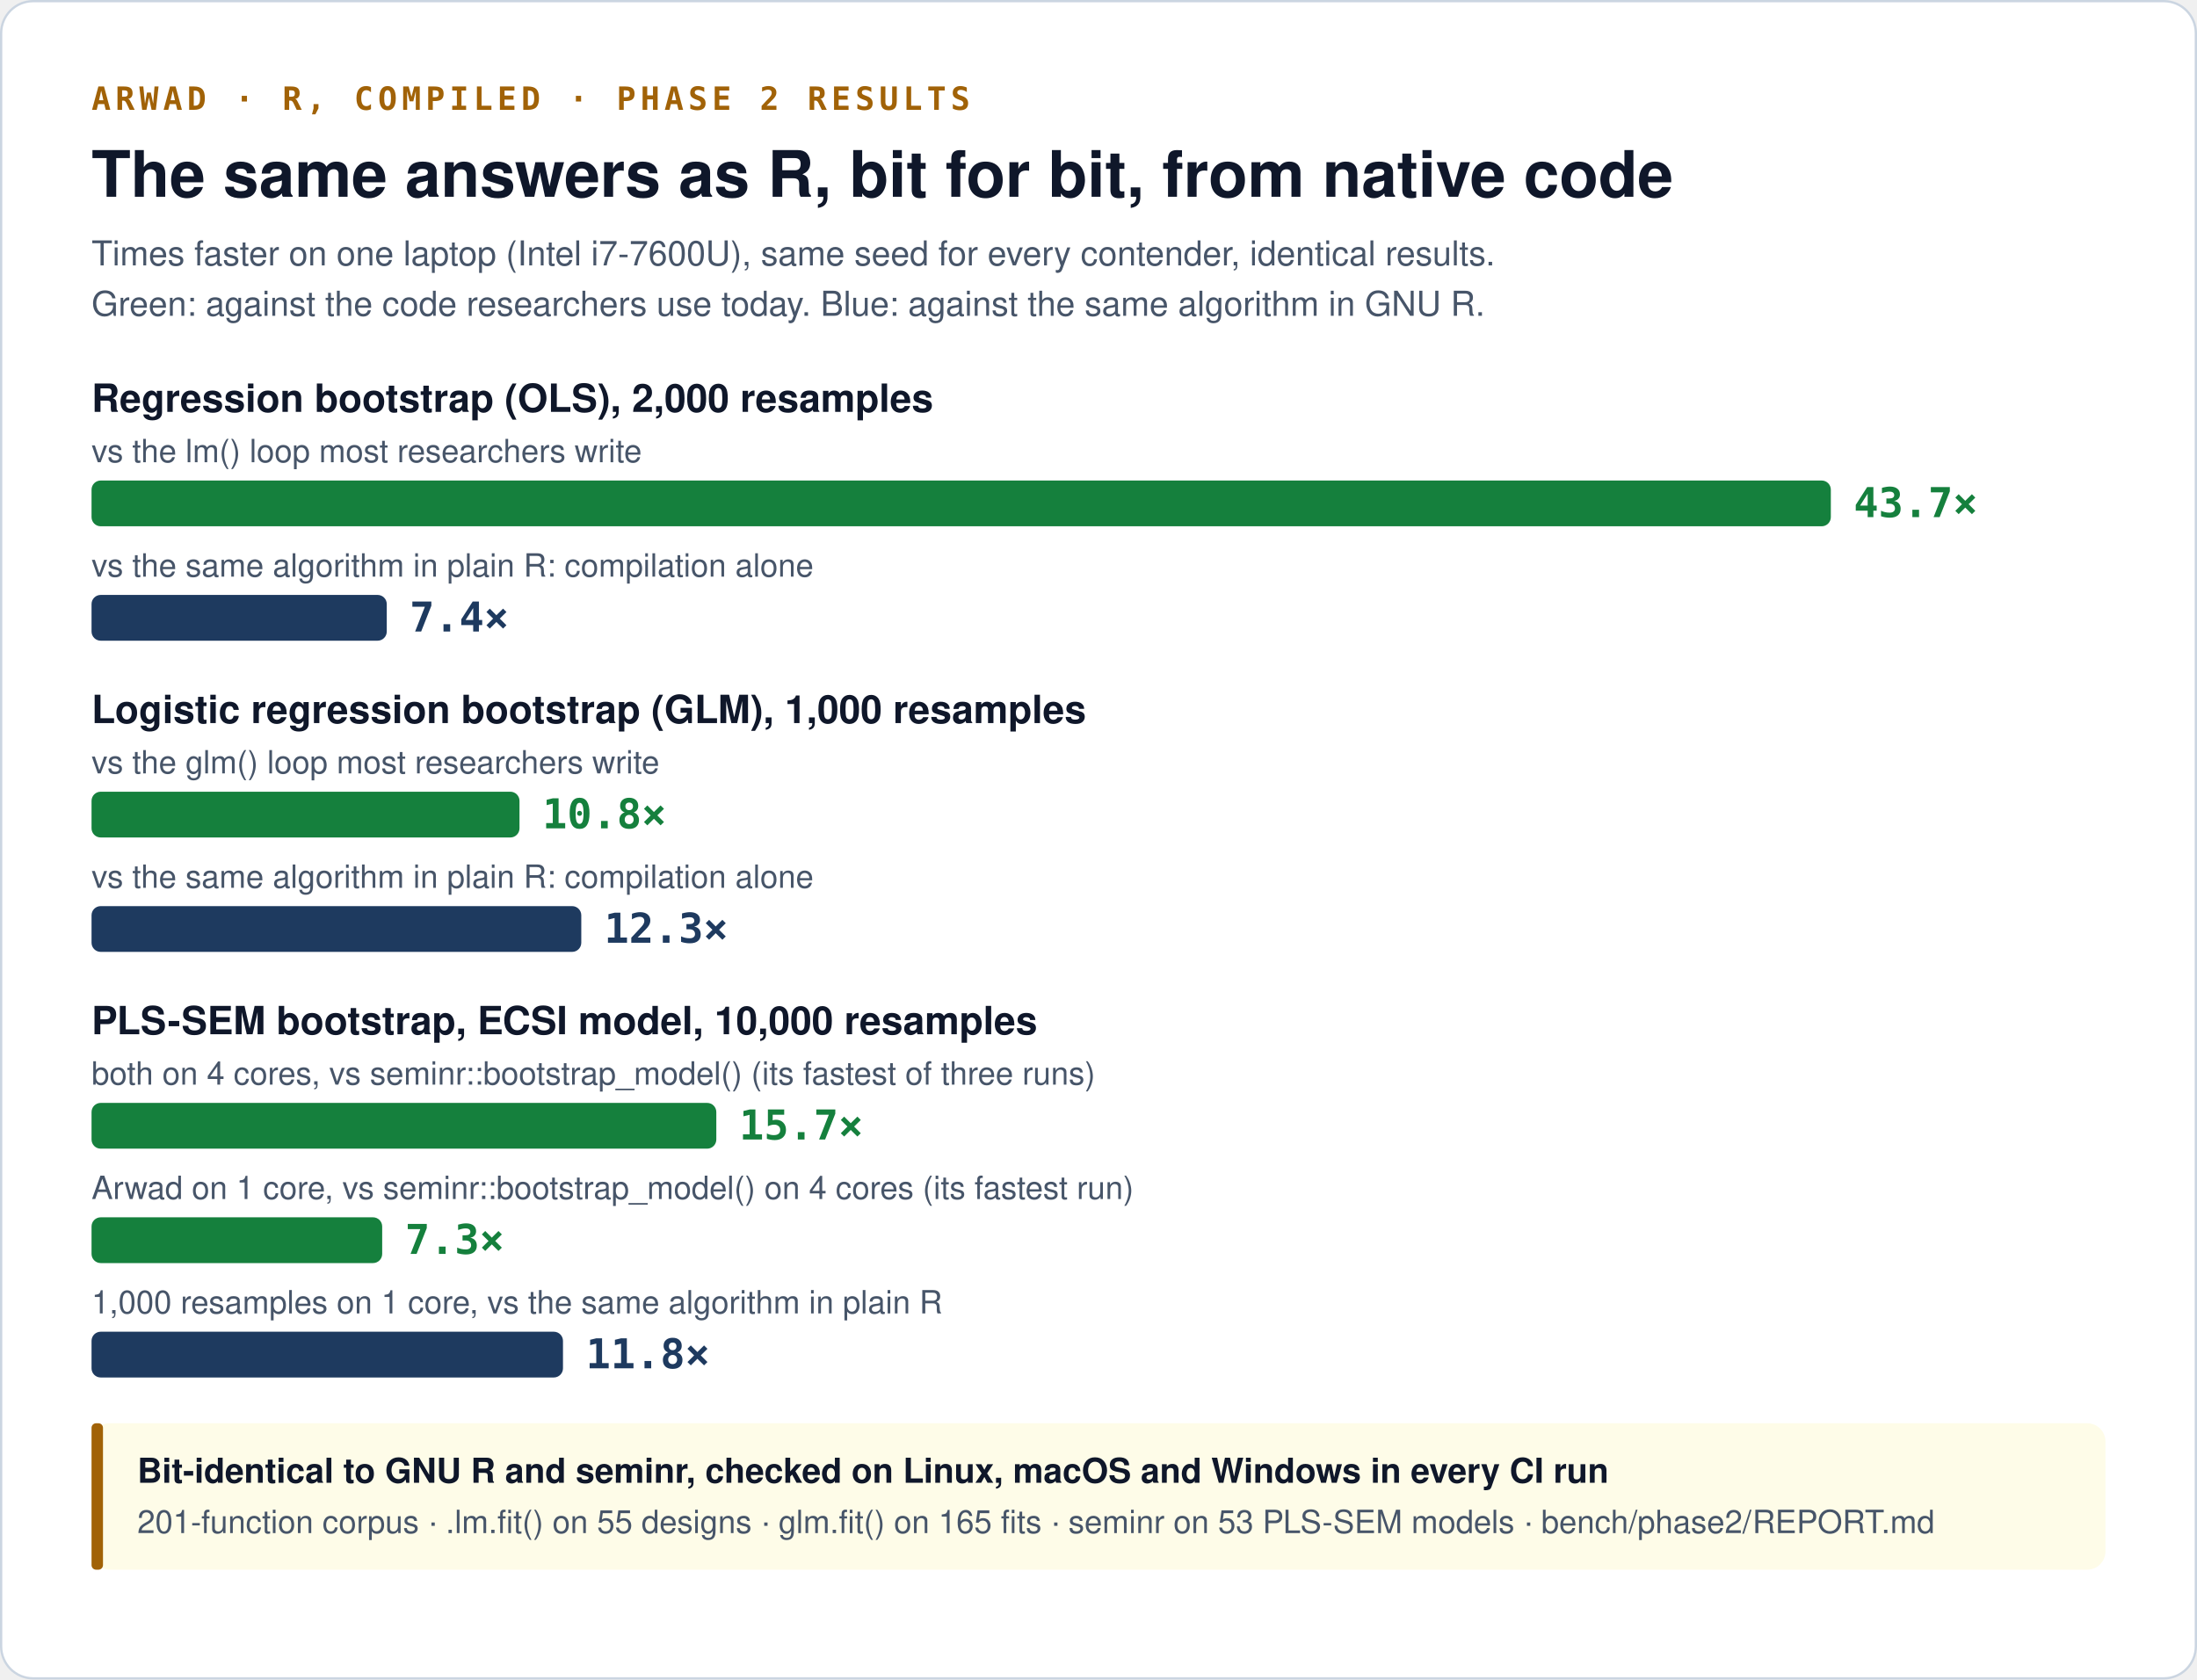
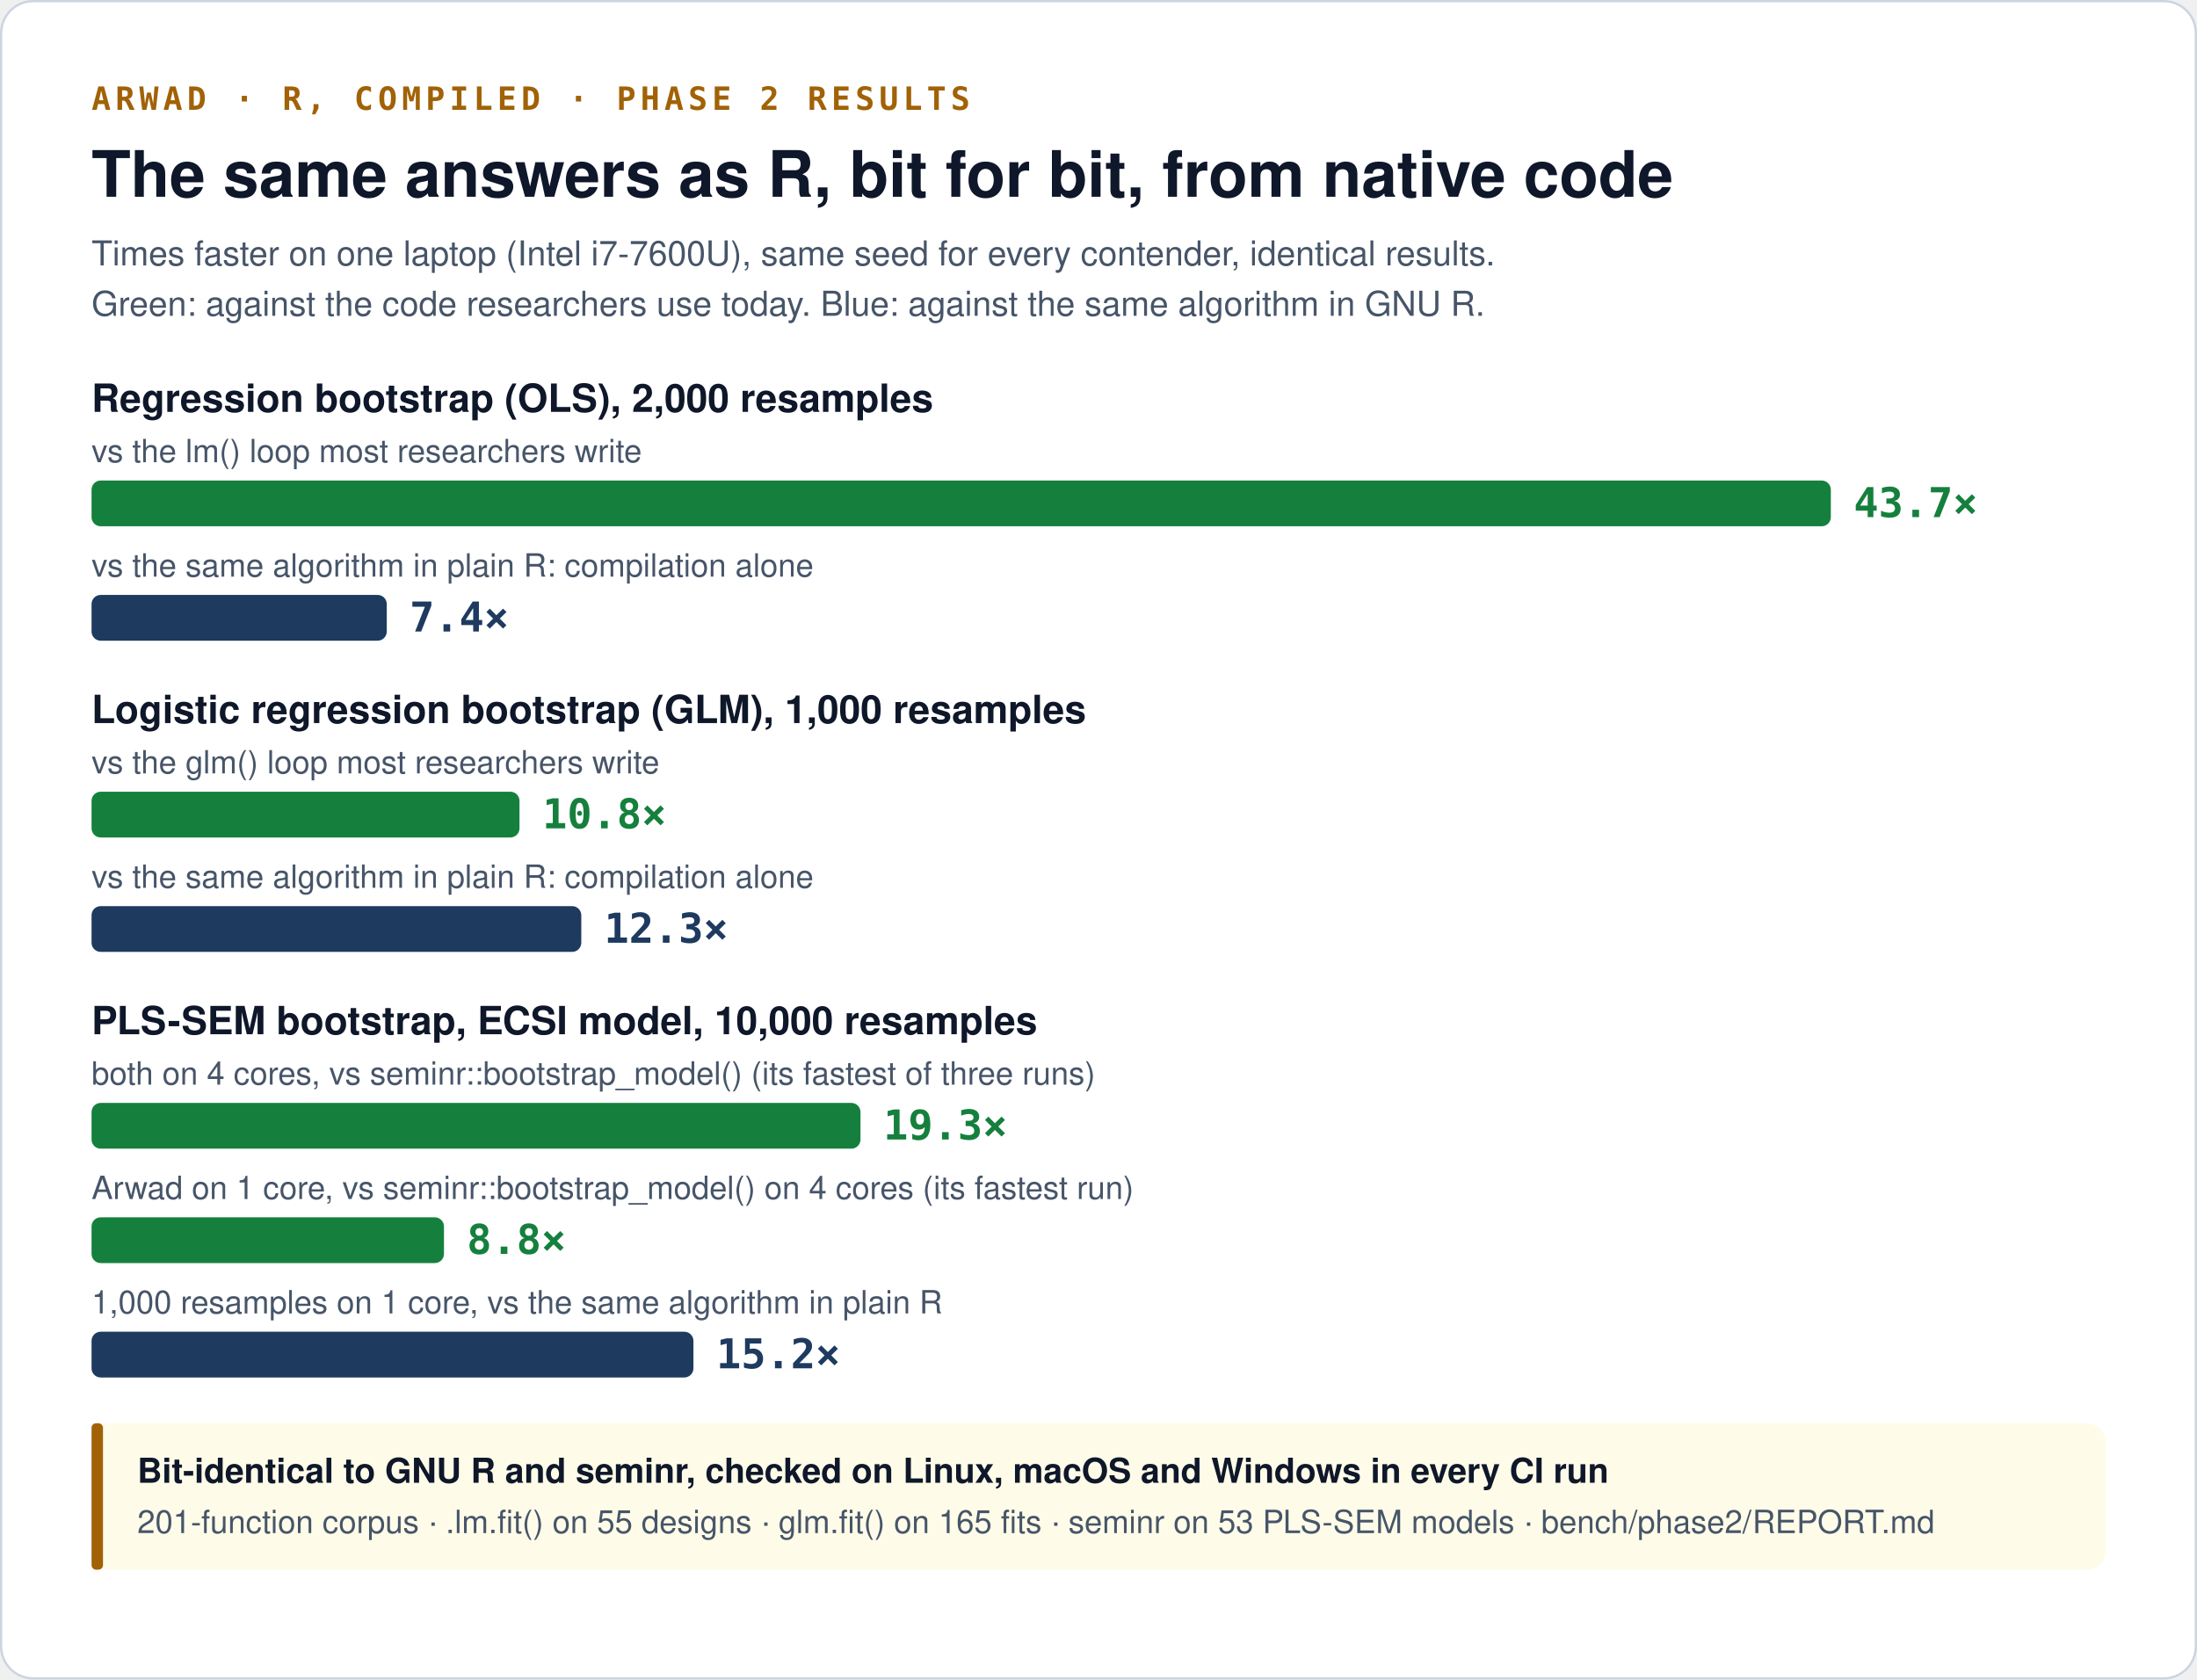
<svg xmlns="http://www.w3.org/2000/svg" width="960" height="734" viewBox="0 0 960 734" role="img" aria-labelledby="t d">
  <rect x="0.5" y="0.5" width="959" height="733" rx="14" fill="#FFFFFF" stroke="#CBD5E1" />
  <text x="40" y="48" font-family="'JetBrains Mono', ui-monospace, SFMono-Regular, Menlo, Consolas, monospace" font-size="14" font-weight="700" letter-spacing="2" fill="#A16207">ARWAD · R, COMPILED · PHASE 2 RESULTS</text>
  <text x="40" y="86" font-family="'Atkinson Hyperlegible', 'IBM Plex Sans', -apple-system, 'Segoe UI', Helvetica, Arial, sans-serif" font-size="28" font-weight="700" fill="#0F172A">The same answers as R, bit for bit, from native code</text>
  <text x="40" y="116" font-family="'Atkinson Hyperlegible', 'IBM Plex Sans', -apple-system, 'Segoe UI', Helvetica, Arial, sans-serif" font-size="15" fill="#475569">Times faster on one laptop (Intel i7-7600U), same seed for every contender, identical results.</text>
  <text x="40" y="138" font-family="'Atkinson Hyperlegible', 'IBM Plex Sans', -apple-system, 'Segoe UI', Helvetica, Arial, sans-serif" font-size="15" fill="#475569">Green: against the code researchers use today. Blue: against the same algorithm in GNU R.</text>
  <text x="40" y="180" font-family="'Atkinson Hyperlegible', 'IBM Plex Sans', -apple-system, 'Segoe UI', Helvetica, Arial, sans-serif" font-size="17" font-weight="700" fill="#0F172A">Regression bootstrap (OLS), 2,000 resamples</text>
  <text x="40" y="202" font-family="'Atkinson Hyperlegible', 'IBM Plex Sans', -apple-system, 'Segoe UI', Helvetica, Arial, sans-serif" font-size="14" fill="#475569">vs the lm() loop most researchers write</text>
  <rect x="40" y="210" width="760" height="20" rx="4" fill="#15803D" />
  <text x="810" y="226" font-family="'JetBrains Mono', ui-monospace, SFMono-Regular, Menlo, Consolas, monospace" font-size="18" font-weight="700" fill="#15803D">43.7×</text>
  <text x="40" y="252" font-family="'Atkinson Hyperlegible', 'IBM Plex Sans', -apple-system, 'Segoe UI', Helvetica, Arial, sans-serif" font-size="14" fill="#475569">vs the same algorithm in plain R: compilation alone</text>
  <rect x="40" y="260" width="129" height="20" rx="4" fill="#1E3A5F" />
  <text x="179" y="276" font-family="'JetBrains Mono', ui-monospace, SFMono-Regular, Menlo, Consolas, monospace" font-size="18" font-weight="700" fill="#1E3A5F">7.4×</text>
  <text x="40" y="316" font-family="'Atkinson Hyperlegible', 'IBM Plex Sans', -apple-system, 'Segoe UI', Helvetica, Arial, sans-serif" font-size="17" font-weight="700" fill="#0F172A">Logistic regression bootstrap (GLM), 1,000 resamples</text>
  <text x="40" y="338" font-family="'Atkinson Hyperlegible', 'IBM Plex Sans', -apple-system, 'Segoe UI', Helvetica, Arial, sans-serif" font-size="14" fill="#475569">vs the glm() loop most researchers write</text>
  <rect x="40" y="346" width="187" height="20" rx="4" fill="#15803D" />
  <text x="237" y="362" font-family="'JetBrains Mono', ui-monospace, SFMono-Regular, Menlo, Consolas, monospace" font-size="18" font-weight="700" fill="#15803D">10.8×</text>
  <text x="40" y="388" font-family="'Atkinson Hyperlegible', 'IBM Plex Sans', -apple-system, 'Segoe UI', Helvetica, Arial, sans-serif" font-size="14" fill="#475569">vs the same algorithm in plain R: compilation alone</text>
  <rect x="40" y="396" width="214" height="20" rx="4" fill="#1E3A5F" />
  <text x="264" y="412" font-family="'JetBrains Mono', ui-monospace, SFMono-Regular, Menlo, Consolas, monospace" font-size="18" font-weight="700" fill="#1E3A5F">12.3×</text>
  <text x="40" y="452" font-family="'Atkinson Hyperlegible', 'IBM Plex Sans', -apple-system, 'Segoe UI', Helvetica, Arial, sans-serif" font-size="17" font-weight="700" fill="#0F172A">PLS-SEM bootstrap, ECSI model, 10,000 resamples</text>
  <text x="40" y="474" font-family="'Atkinson Hyperlegible', 'IBM Plex Sans', -apple-system, 'Segoe UI', Helvetica, Arial, sans-serif" font-size="14" fill="#475569">both on 4 cores, vs seminr::bootstrap_model() (its fastest of three runs)</text>
-   <rect x="40" y="482" width="273" height="20" rx="4" fill="#15803D" />
-   <text x="323" y="498" font-family="'JetBrains Mono', ui-monospace, SFMono-Regular, Menlo, Consolas, monospace" font-size="18" font-weight="700" fill="#15803D">15.7×</text>
+   <rect x="40" y="482" width="336" height="20" rx="4" fill="#15803D" />
+   <text x="386" y="498" font-family="'JetBrains Mono', ui-monospace, SFMono-Regular, Menlo, Consolas, monospace" font-size="18" font-weight="700" fill="#15803D">19.3×</text>
  <text x="40" y="524" font-family="'Atkinson Hyperlegible', 'IBM Plex Sans', -apple-system, 'Segoe UI', Helvetica, Arial, sans-serif" font-size="14" fill="#475569">Arwad on 1 core, vs seminr::bootstrap_model() on 4 cores (its fastest run)</text>
-   <rect x="40" y="532" width="127" height="20" rx="4" fill="#15803D" />
-   <text x="177" y="548" font-family="'JetBrains Mono', ui-monospace, SFMono-Regular, Menlo, Consolas, monospace" font-size="18" font-weight="700" fill="#15803D">7.3×</text>
+   <rect x="40" y="532" width="154" height="20" rx="4" fill="#15803D" />
+   <text x="204" y="548" font-family="'JetBrains Mono', ui-monospace, SFMono-Regular, Menlo, Consolas, monospace" font-size="18" font-weight="700" fill="#15803D">8.8×</text>
  <text x="40" y="574" font-family="'Atkinson Hyperlegible', 'IBM Plex Sans', -apple-system, 'Segoe UI', Helvetica, Arial, sans-serif" font-size="14" fill="#475569">1,000 resamples on 1 core, vs the same algorithm in plain R</text>
-   <rect x="40" y="582" width="206" height="20" rx="4" fill="#1E3A5F" />
-   <text x="256" y="598" font-family="'JetBrains Mono', ui-monospace, SFMono-Regular, Menlo, Consolas, monospace" font-size="18" font-weight="700" fill="#1E3A5F">11.8×</text>
+   <rect x="40" y="582" width="263" height="20" rx="4" fill="#1E3A5F" />
+   <text x="313" y="598" font-family="'JetBrains Mono', ui-monospace, SFMono-Regular, Menlo, Consolas, monospace" font-size="18" font-weight="700" fill="#1E3A5F">15.2×</text>
  <rect x="40" y="622" width="880" height="64" rx="8" fill="#FEFCE8" />
  <rect x="40" y="622" width="5" height="64" rx="2" fill="#A16207" />
  <text x="60" y="648" font-family="'Atkinson Hyperlegible', 'IBM Plex Sans', -apple-system, 'Segoe UI', Helvetica, Arial, sans-serif" font-size="15" font-weight="700" fill="#0F172A">Bit-identical to GNU R and seminr, checked on Linux, macOS and Windows in every CI run</text>
  <text x="60" y="670" font-family="'Atkinson Hyperlegible', 'IBM Plex Sans', -apple-system, 'Segoe UI', Helvetica, Arial, sans-serif" font-size="14" fill="#475569">201-function corpus · .lm.fit() on 55 designs · glm.fit() on 165 fits · seminr on 53 PLS-SEM models · bench/phase2/REPORT.md</text>
</svg>
